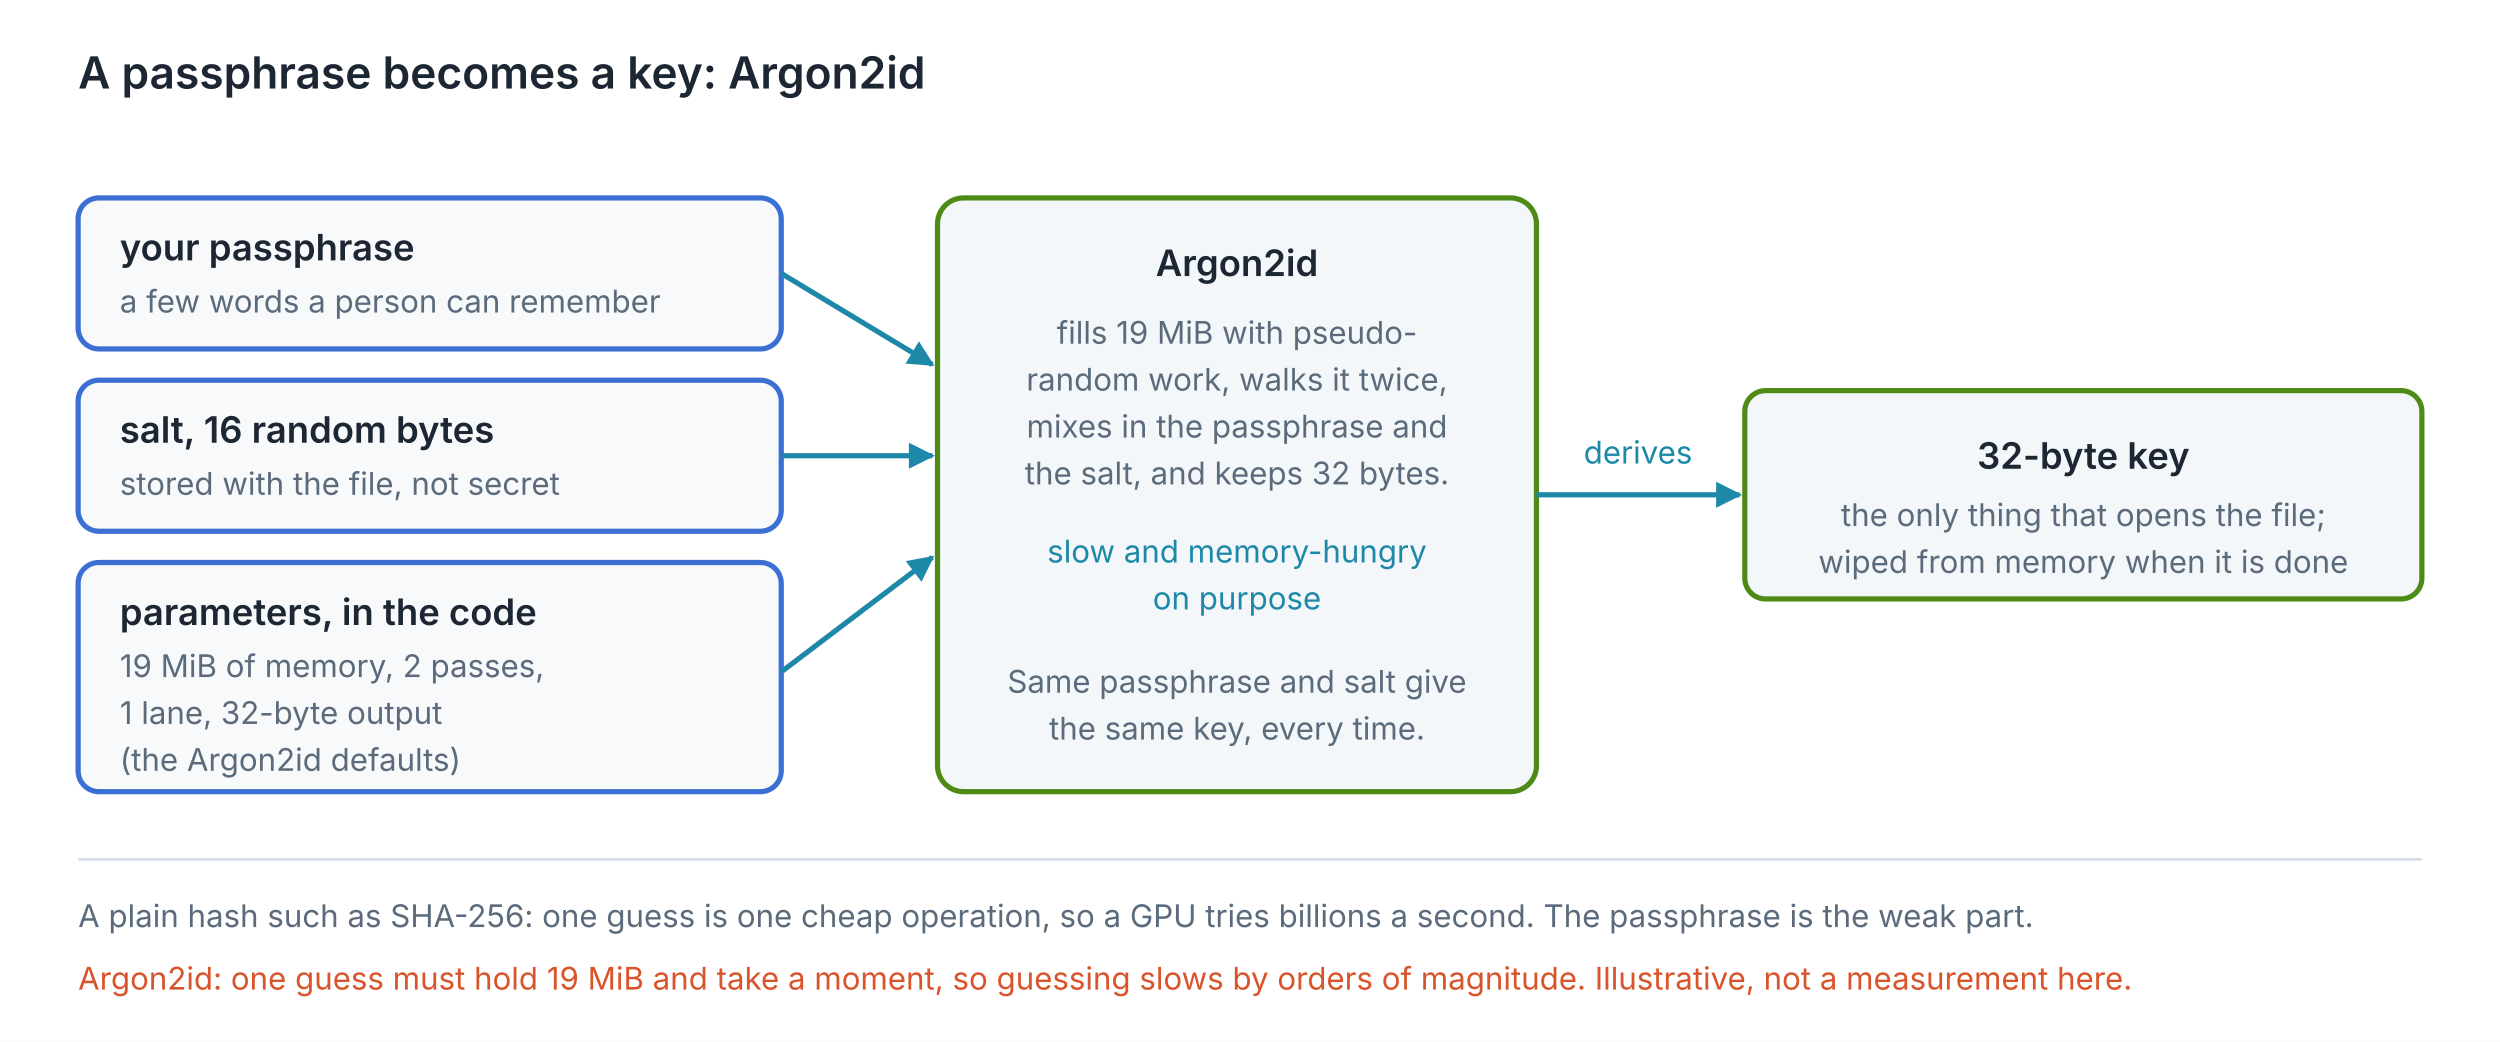
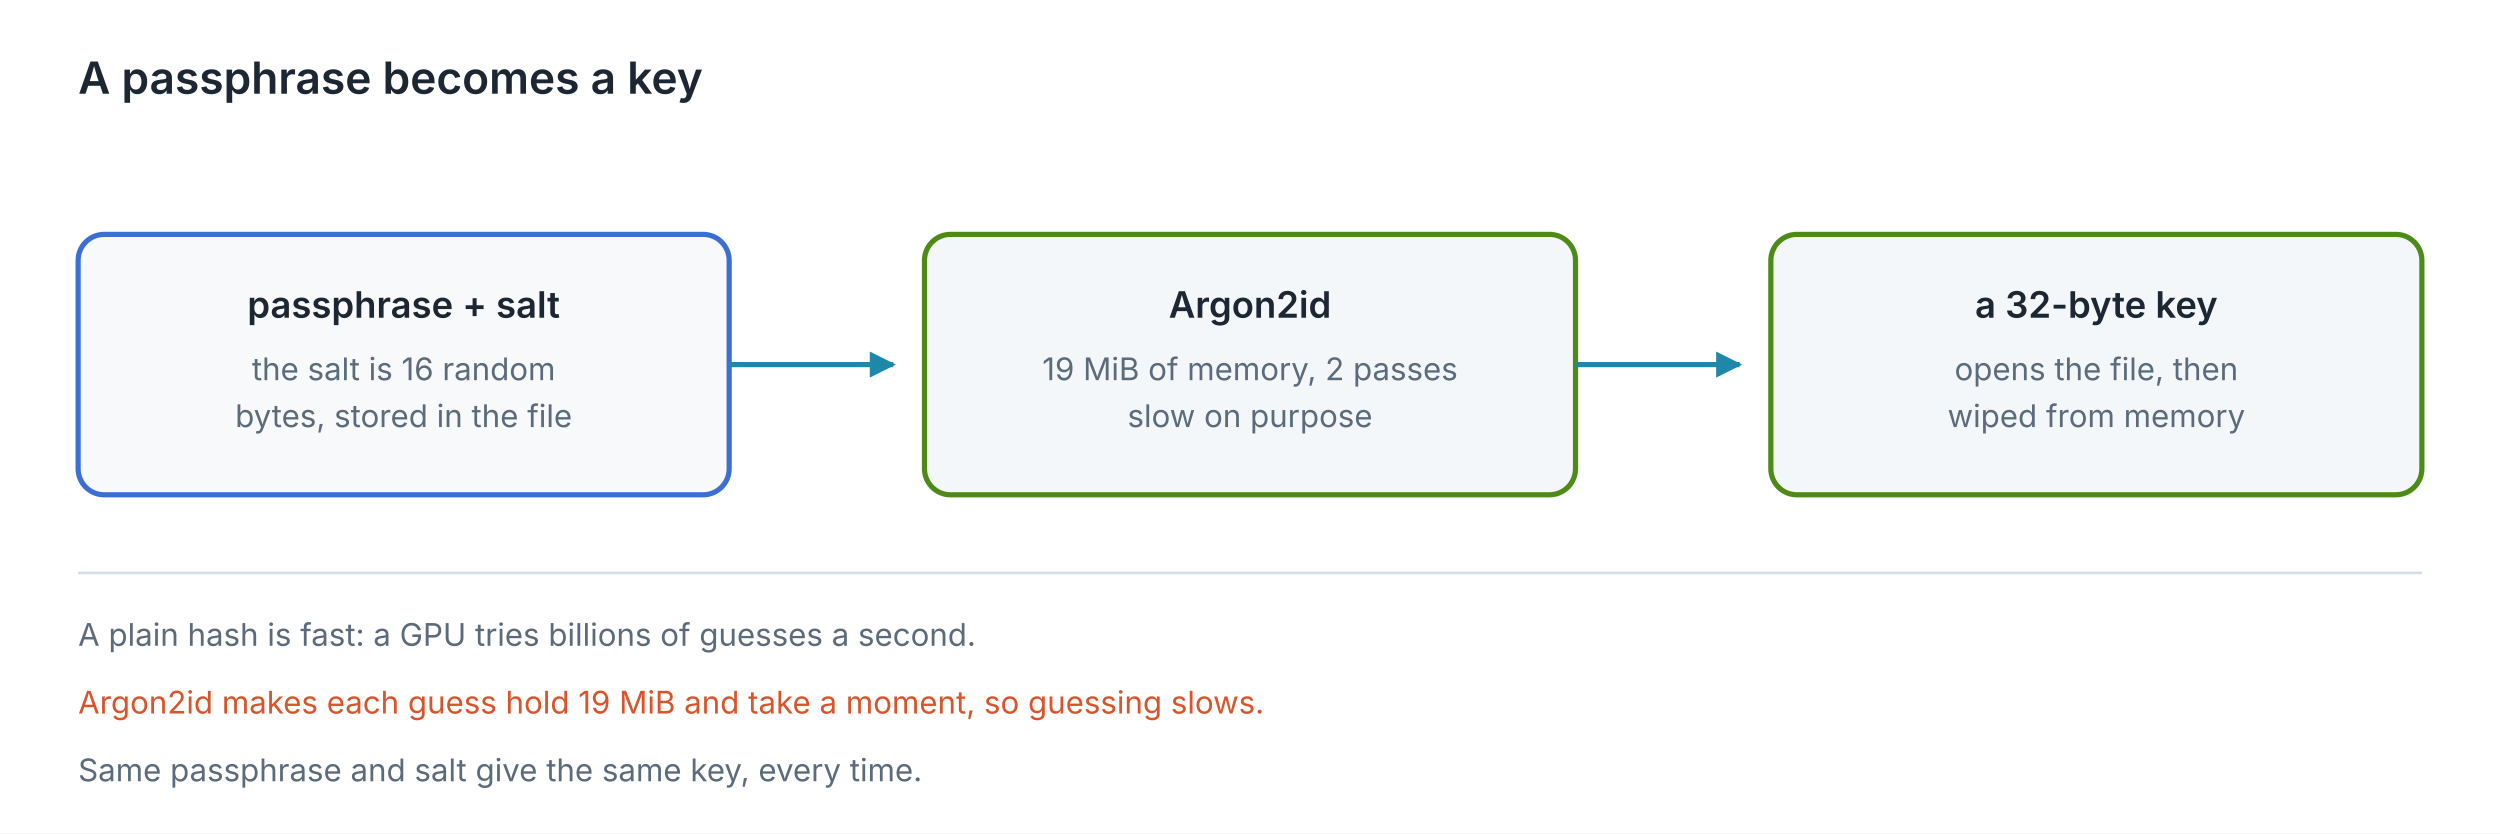
- <svg xmlns="http://www.w3.org/2000/svg" viewBox="0 0 960 400" width="960" height="400" role="img" aria-label="Argon2id turns a passphrase and a random salt into a 32-byte key, using 19 MiB of memory over two passes. A plain hash lets a GPU try billions of guesses a second; Argon2id makes every guess hold memory and take a moment.">
+ <svg xmlns="http://www.w3.org/2000/svg" viewBox="0 0 960 320" width="960" height="320" role="img" aria-label="A passphrase and a random salt go into Argon2id, which uses 19 MiB of memory over two passes and produces a 32-byte key that opens the file and is wiped from memory afterwards. A plain hash is fast, so a GPU tries billions of guesses a second; Argon2id makes each guess hold memory and take time.">
  <style>
    text { font-family: Inter, "Segoe UI", Helvetica, Arial, sans-serif; }
    .title { fill: #1D2733; font-size: 17px; font-weight: 600; }
    .name { fill: #1D2733; font-size: 14px; font-weight: 600; }
    .note { fill: #5B6B7C; font-size: 12px; }
    .label { fill: #1E88A8; font-size: 12px; }
    .warn { fill: #D9542B; font-size: 12px; }
    .num { fill: #1D2733; font-size: 12px; font-weight: 600; }
    .mono { font-family: "JetBrains Mono", Menlo, monospace; }
    .box { fill: #F4F7FA; stroke-width: 2; }
    .built { stroke: #4E8A16; }
+     .planned { fill: #F4F7FA; stroke: #B7791F; stroke-width: 2; stroke-dasharray: 7 5; }
    .outside { fill: #F7F9FB; stroke: #3B6FD4; stroke-width: 2; }
    .zone { fill: none; stroke: #8A99AB; stroke-width: 1.5; stroke-dasharray: 6 5; }
    .zonelabel { fill: #5B6B7C; font-size: 12px; font-weight: 600; }
    .flow { stroke: #1E88A8; stroke-width: 2; fill: none; stroke-linejoin: round; }
    .deny { stroke: #D9542B; stroke-width: 2; fill: none; stroke-dasharray: 5 4; stroke-linejoin: round; }
  </style>
  <defs>
    <marker id="arrow" viewBox="0 0 10 10" refX="9" refY="5" markerUnits="userSpaceOnUse" markerWidth="10" markerHeight="10" orient="auto">
      <path d="M0,0 L10,5 L0,10 Z" fill="#1E88A8" />
    </marker>
-     <marker id="arrow-deny" viewBox="0 0 10 10" refX="9" refY="5" markerUnits="userSpaceOnUse" markerWidth="10" markerHeight="10" orient="auto">
-       <path d="M0,0 L10,5 L0,10 Z" fill="#D9542B" />
-     </marker>
  </defs>
-   <rect width="960" height="400" fill="#FFFFFF" />
-   <text x="30" y="34" class="title">A passphrase becomes a key: Argon2id</text>
-   <rect x="30" y="76" width="270" height="58" rx="8" class="outside" />
-   <text x="46" y="100" class="name">your passphrase</text>
-   <text x="46" y="120" class="note">a few words a person can remember</text>
-   <rect x="30" y="146" width="270" height="58" rx="8" class="outside" />
-   <text x="46" y="170" class="name">salt, 16 random bytes</text>
-   <text x="46" y="190" class="note">stored with the file, not secret</text>
-   <rect x="30" y="216" width="270" height="88" rx="8" class="outside" />
-   <text x="46" y="240" class="name">parameters, in the code</text>
-   <text x="46" y="260" class="note">19 MiB of memory, 2 passes,</text>
-   <text x="46" y="278" class="note">1 lane, 32-byte output</text>
-   <text x="46" y="296" class="note">(the Argon2id defaults)</text>
-   <path class="flow" d="M300,105 L358,140" marker-end="url(#arrow)" />
-   <path class="flow" d="M300,175 L358,175" marker-end="url(#arrow)" />
-   <path class="flow" d="M300,258 L358,214" marker-end="url(#arrow)" />
-   <rect x="360" y="76" width="230" height="228" rx="10" class="box built" />
-   <text x="475" y="106" class="name" text-anchor="middle">Argon2id</text>
-   <text x="475" y="132" class="note" text-anchor="middle">fills 19 MiB with pseudo-</text>
-   <text x="475" y="150" class="note" text-anchor="middle">random work, walks it twice,</text>
-   <text x="475" y="168" class="note" text-anchor="middle">mixes in the passphrase and</text>
-   <text x="475" y="186" class="note" text-anchor="middle">the salt, and keeps 32 bytes.</text>
-   <text x="475" y="216" class="label" text-anchor="middle">slow and memory-hungry</text>
-   <text x="475" y="234" class="label" text-anchor="middle">on purpose</text>
-   <text x="475" y="266" class="note" text-anchor="middle">Same passphrase and salt give</text>
-   <text x="475" y="284" class="note" text-anchor="middle">the same key, every time.</text>
-   <path class="flow" d="M590,190 L668,190" marker-end="url(#arrow)" />
-   <text x="629" y="178" class="label" text-anchor="middle">derives</text>
-   <rect x="670" y="150" width="260" height="80" rx="8" class="box built" />
-   <text x="800" y="180" class="name" text-anchor="middle">32-byte key</text>
-   <text x="800" y="202" class="note" text-anchor="middle">the only thing that opens the file;</text>
-   <text x="800" y="220" class="note" text-anchor="middle">wiped from memory when it is done</text>
-   <line x1="30" y1="330" x2="930" y2="330" stroke="#D5DCE4" stroke-width="1" />
-   <text x="30" y="356" class="note" text-anchor="start">A plain hash such as SHA-256: one guess is one cheap operation, so a GPU tries billions a second. The passphrase is the weak part.</text>
-   <text x="30" y="380" class="warn" text-anchor="start">Argon2id: one guess must hold 19 MiB and take a moment, so guessing slows by orders of magnitude. Illustrative, not a measurement here.</text>
+   <rect width="960" height="320" fill="#FFFFFF" />
+   <text x="30" y="36" class="title">A passphrase becomes a key</text>
+   <rect x="30" y="90" width="250" height="100" rx="10" class="outside" />
+   <text x="155" y="122" class="name" text-anchor="middle">passphrase + salt</text>
+   <text x="155" y="146" class="note" text-anchor="middle">the salt is 16 random</text>
+   <text x="155" y="164" class="note" text-anchor="middle">bytes, stored in the file</text>
+   <rect x="355" y="90" width="250" height="100" rx="10" class="box built" />
+   <text x="480" y="122" class="name" text-anchor="middle">Argon2id</text>
+   <text x="480" y="146" class="note" text-anchor="middle">19 MiB of memory, 2 passes</text>
+   <text x="480" y="164" class="note" text-anchor="middle">slow on purpose</text>
+   <rect x="680" y="90" width="250" height="100" rx="10" class="box built" />
+   <text x="805" y="122" class="name" text-anchor="middle">a 32-byte key</text>
+   <text x="805" y="146" class="note" text-anchor="middle">opens the file, then</text>
+   <text x="805" y="164" class="note" text-anchor="middle">wiped from memory</text>
+   <path class="flow" d="M280,140 L343,140" marker-end="url(#arrow)" />
+   <path class="flow" d="M605,140 L668,140" marker-end="url(#arrow)" />
+   <line x1="30" y1="220" x2="930" y2="220" stroke="#D5DCE4" stroke-width="1" />
+   <text x="30" y="248" class="note">A plain hash is fast: a GPU tries billions of guesses a second.</text>
+   <text x="30" y="274" class="warn">Argon2id makes each guess hold 19 MiB and take a moment, so guessing slows.</text>
+   <text x="30" y="300" class="note">Same passphrase and salt give the same key, every time.</text>
</svg>
